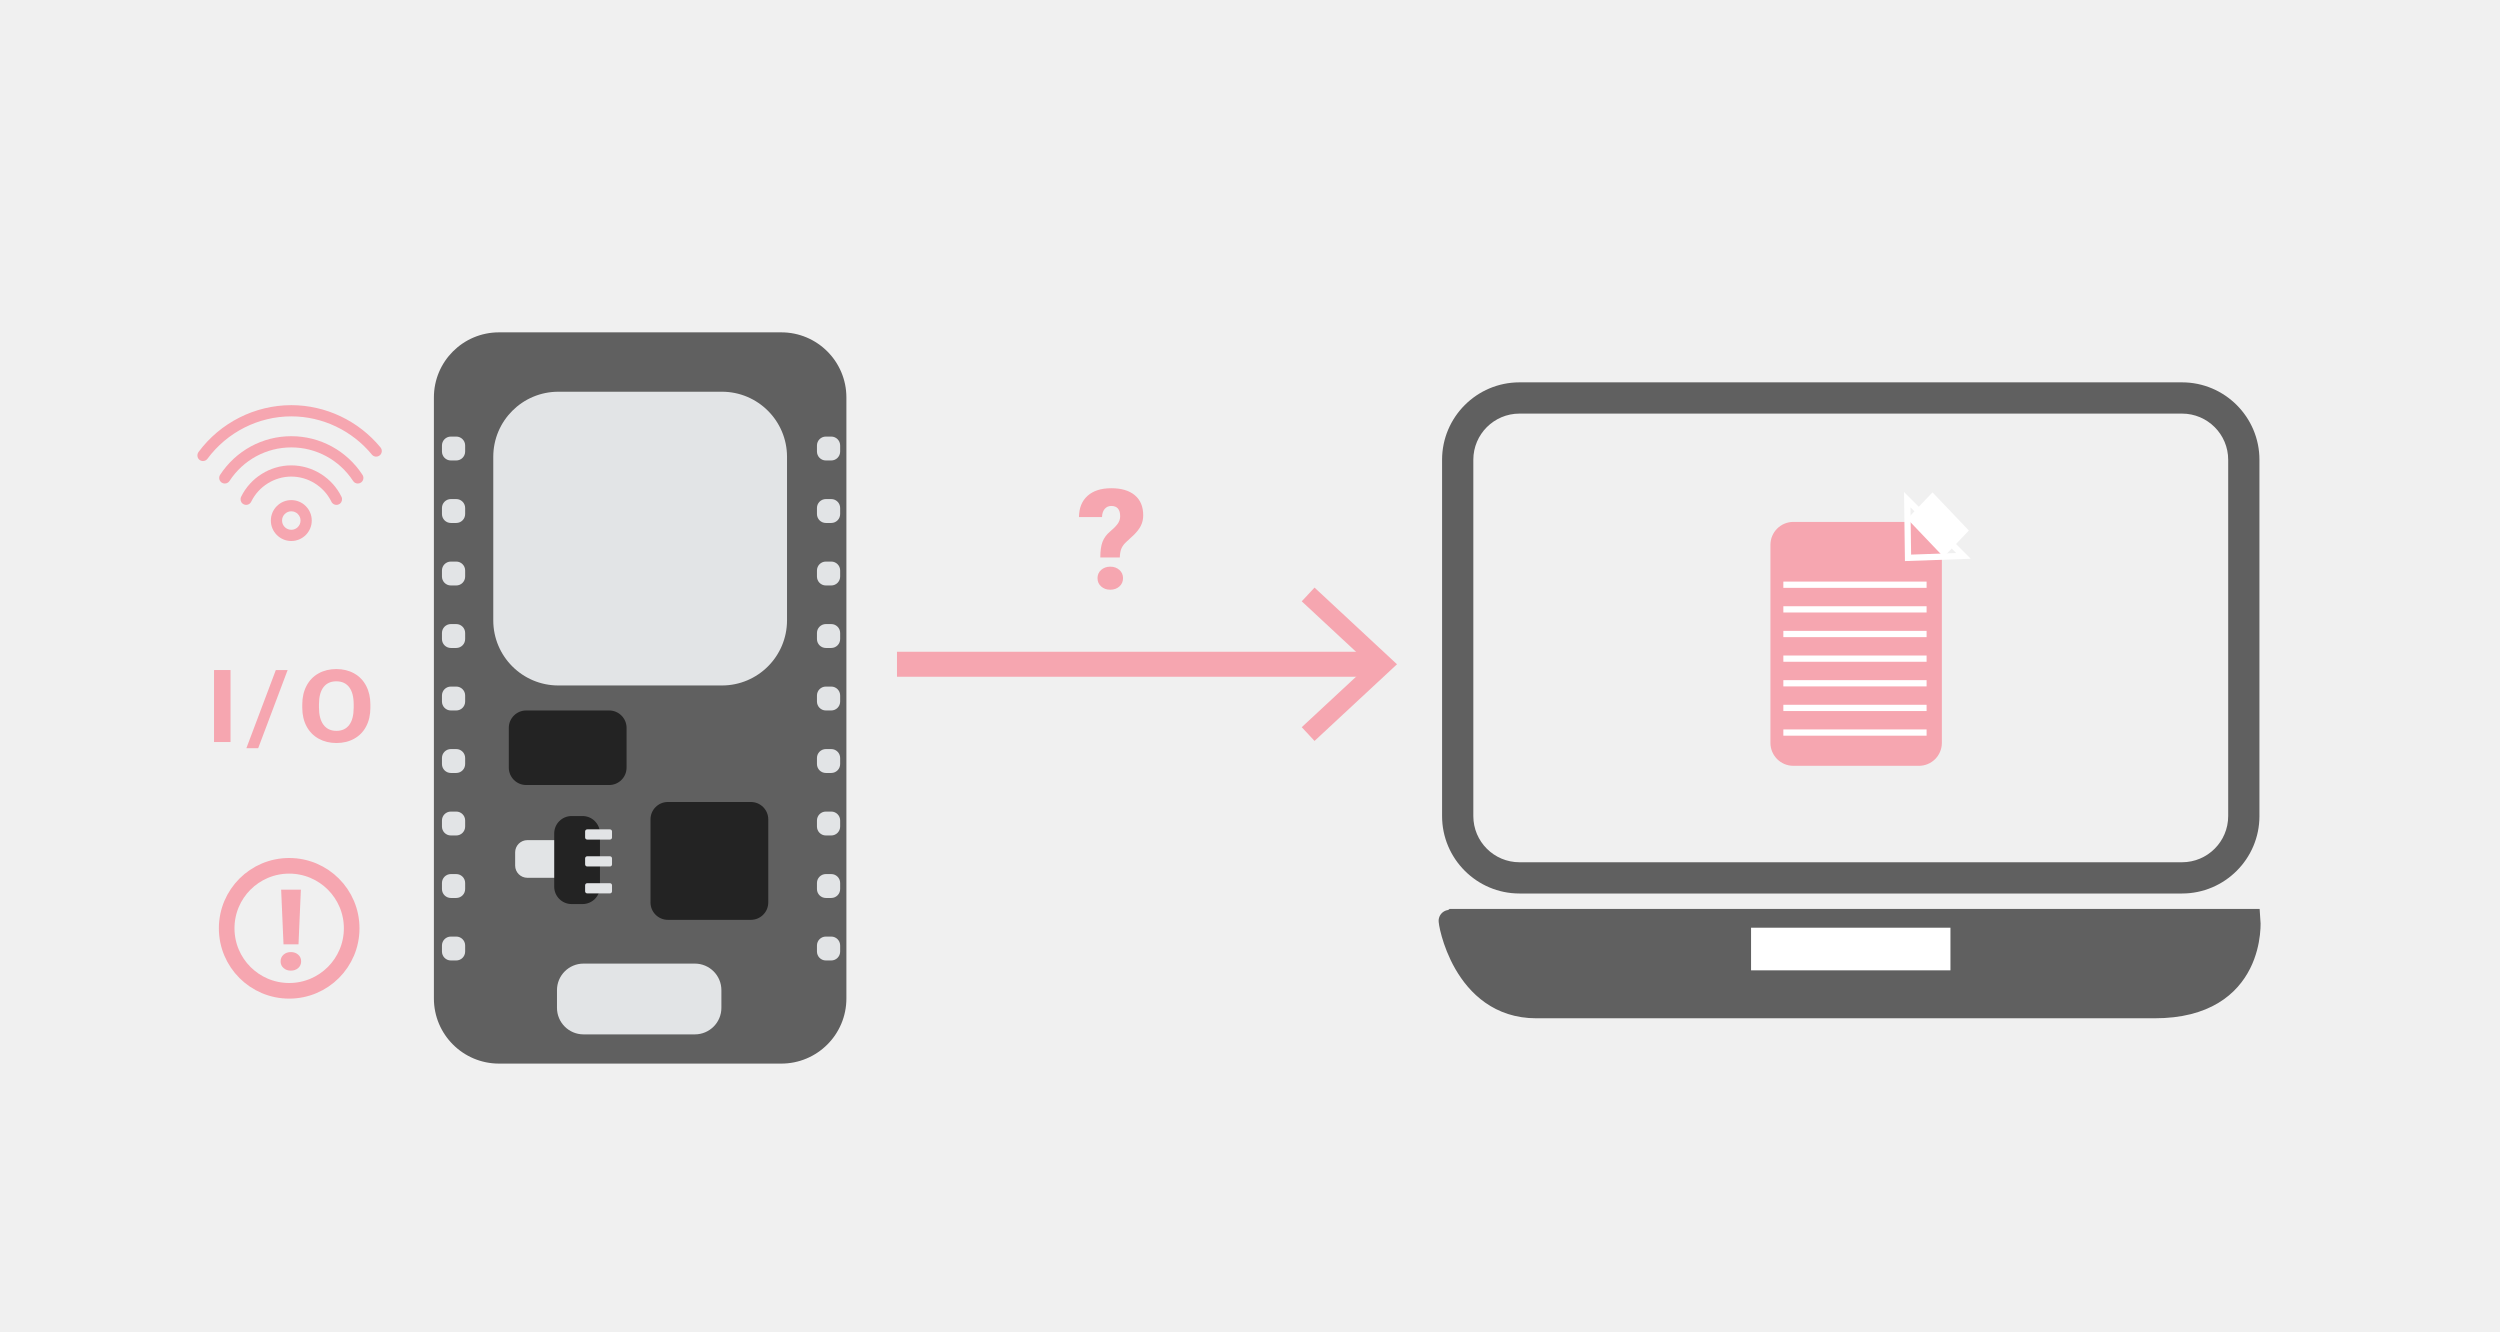
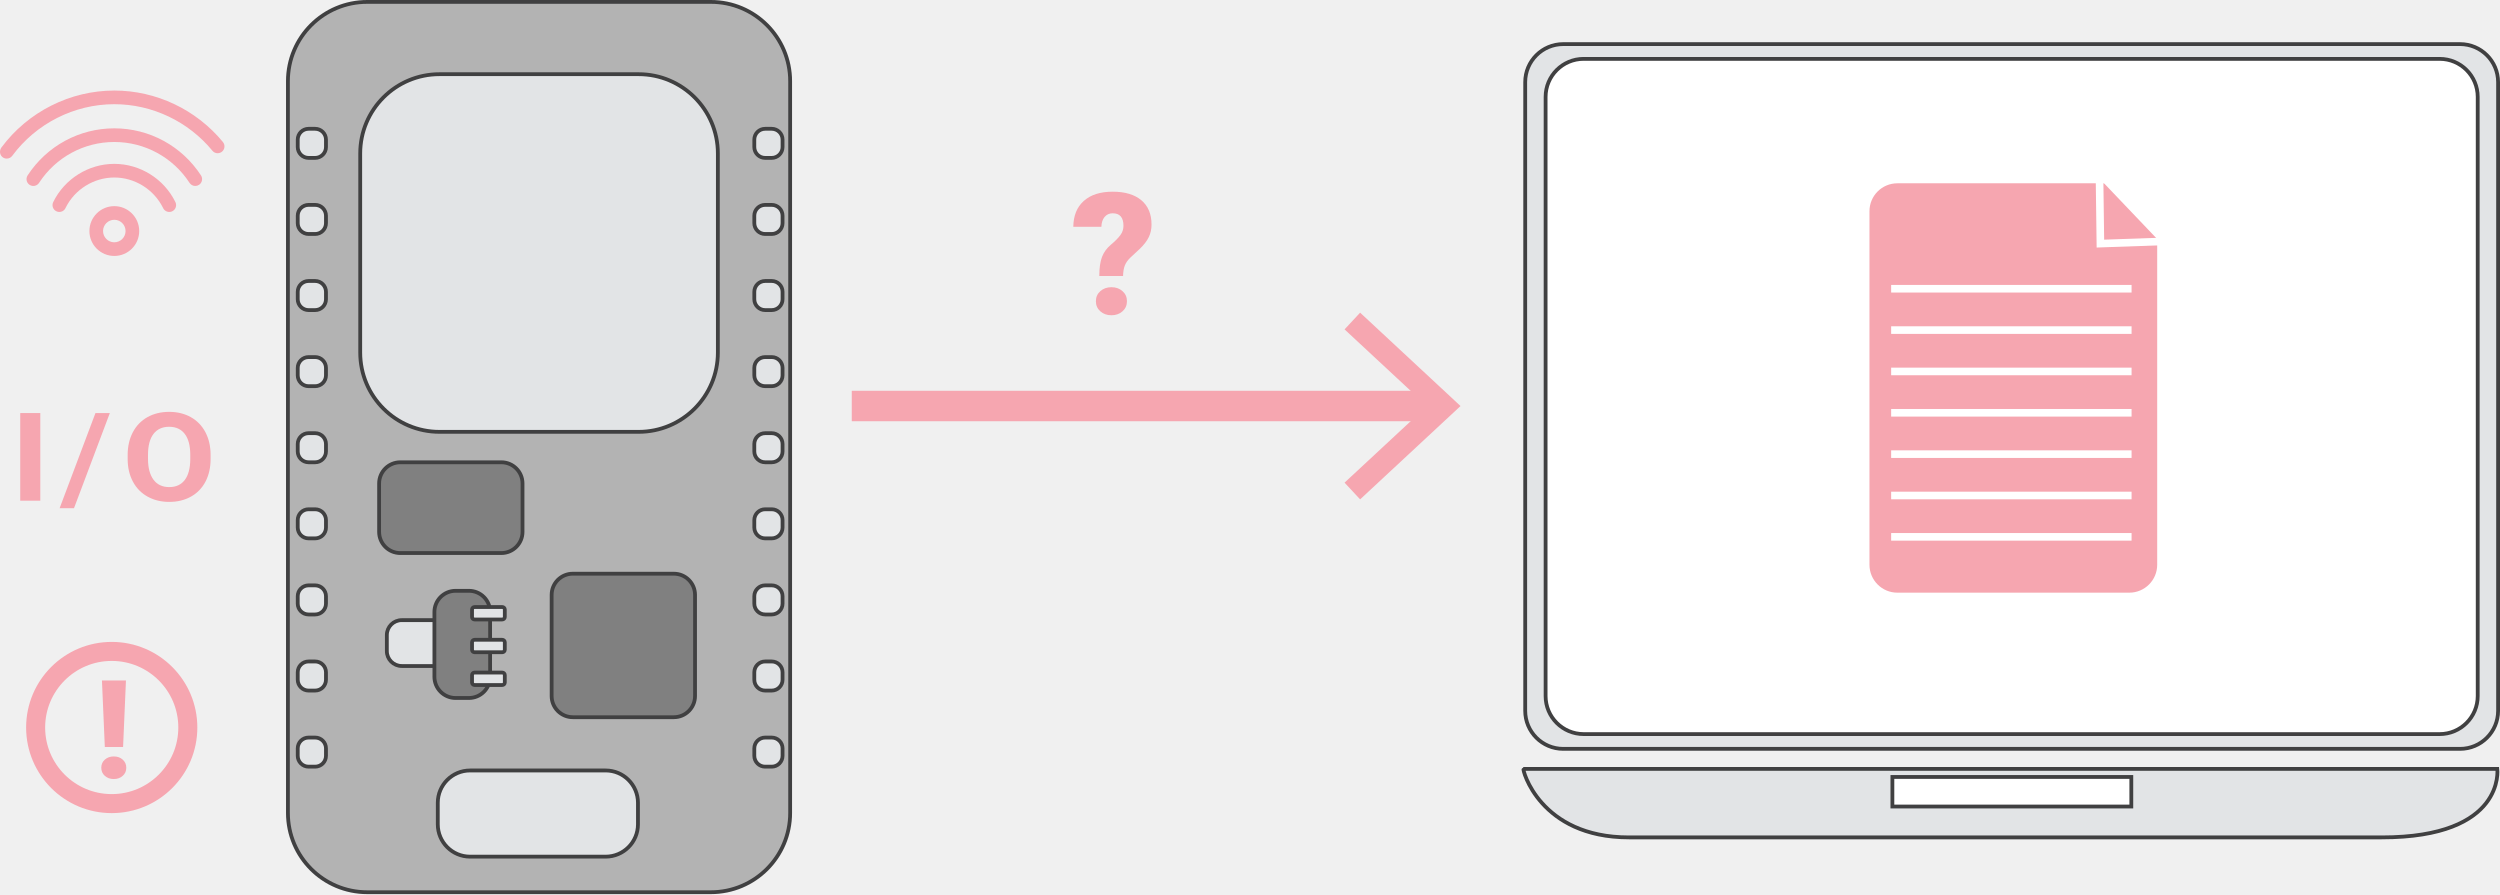
- <svg xmlns="http://www.w3.org/2000/svg" id="slide_1" viewBox="0 0 800 426">
+ <svg xmlns="http://www.w3.org/2000/svg" id="Layer_2" viewBox="0 0 657.068 235">
  <defs>
-     <style>.cls-1{fill:#fff;}.cls-2{fill:#e2e4e6;}.cls-3{fill:#232323;}.cls-4{stroke:#fff;stroke-width:2px;}.cls-4,.cls-5,.cls-6,.cls-7{stroke-miterlimit:10;}.cls-4,.cls-5,.cls-7{fill:none;}.cls-8{fill:#f6a6b0;}.cls-5{stroke-width:8px;}.cls-5,.cls-7{stroke:#f6a6b0;}.cls-6{stroke:#606060;stroke-width:7px;}.cls-6,.cls-9{fill:#606060;}.cls-7{stroke-width:5px;}</style>
+     <style>.cls-1,.cls-2{fill:#fff;}.cls-3{fill:#404041;}.cls-4{fill:#b3b3b3;}.cls-4,.cls-5,.cls-6,.cls-2,.cls-7,.cls-8,.cls-9{stroke-miterlimit:10;}.cls-4,.cls-6,.cls-2,.cls-8{stroke:#404041;}.cls-5{stroke:#fff;stroke-width:2px;}.cls-5,.cls-7,.cls-9{fill:none;}.cls-6{fill:#e2e4e6;}.cls-10{fill:#f6a6b0;}.cls-7{stroke-width:8px;}.cls-7,.cls-9{stroke:#f6a6b0;}.cls-8{fill:gray;}.cls-9{stroke-width:5px;}</style>
  </defs>
-   <g>
+   <g id="slide_1">
    <g>
-       <path class="cls-6" d="M463.868,294.355h255.99s2.279,27.996-30.384,27.996h-197.879c-23.548,0-28.106-27.996-27.726-27.996Z" />
-       <rect class="cls-1" x="560.338" y="296.868" width="63.807" height="13.639" />
+       <g>
+         <path class="cls-6" d="M400.418,202.091h255.945s2.278,18-30.379,18h-197.845c-23.544,0-28.101-18-27.721-18Z" />
+         <g>
+           <rect class="cls-1" x="497.372" y="204.206" width="62.796" height="7.769" />
+           <path class="cls-3" d="M559.668,204.707v6.769h-61.796v-6.769h61.796m1-1h-63.796v8.769h63.796v-8.769h0Z" />
+         </g>
+       </g>
+       <rect class="cls-6" x="400.866" y="11.591" width="255.702" height="185.231" rx="10" ry="10" />
+       <rect class="cls-2" x="406.225" y="15.473" width="244.985" height="177.467" rx="10" ry="10" />
    </g>
-     <path class="cls-9" d="M698.243,132.351c8.162,0,14.778,6.616,14.778,14.778v114.014c0,8.162-6.617,14.778-14.778,14.778h-212.001c-8.162,0-14.778-6.616-14.778-14.778v-114.014c0-8.162,6.616-14.778,14.778-14.778h212.001m0-10h-212.001c-13.663,0-24.778,11.115-24.778,24.778v114.014c0,13.663,11.115,24.778,24.778,24.778h212.001c13.663,0,24.778-11.115,24.778-24.778v-114.014c0-13.663-11.115-24.778-24.778-24.778h0Z" />
-   </g>
-   <rect class="cls-9" x="138.846" y="106.351" width="132" height="234" rx="20.834" ry="20.834" />
-   <rect class="cls-2" x="157.846" y="125.351" width="94" height="94" rx="20.834" ry="20.834" />
-   <rect class="cls-2" x="178.234" y="308.351" width="52.612" height="22.652" rx="8.495" ry="8.495" />
-   <rect class="cls-2" x="141.426" y="299.702" width="7.421" height="7.649" rx="2.85" ry="2.85" />
-   <rect class="cls-2" x="141.426" y="279.702" width="7.421" height="7.649" rx="2.85" ry="2.85" />
-   <rect class="cls-2" x="141.426" y="259.702" width="7.421" height="7.649" rx="2.85" ry="2.85" />
-   <rect class="cls-2" x="141.426" y="239.702" width="7.421" height="7.649" rx="2.85" ry="2.85" />
-   <rect class="cls-2" x="141.426" y="219.702" width="7.421" height="7.649" rx="2.85" ry="2.85" />
-   <rect class="cls-2" x="141.426" y="199.702" width="7.421" height="7.649" rx="2.85" ry="2.85" />
-   <rect class="cls-2" x="141.426" y="179.702" width="7.421" height="7.649" rx="2.85" ry="2.85" />
-   <rect class="cls-2" x="141.426" y="159.702" width="7.421" height="7.649" rx="2.85" ry="2.85" />
-   <rect class="cls-2" x="141.426" y="139.702" width="7.421" height="7.649" rx="2.85" ry="2.85" />
-   <rect class="cls-2" x="261.426" y="299.702" width="7.421" height="7.649" rx="2.85" ry="2.85" />
-   <rect class="cls-2" x="261.426" y="279.702" width="7.421" height="7.649" rx="2.85" ry="2.85" />
-   <rect class="cls-2" x="261.426" y="259.702" width="7.421" height="7.649" rx="2.85" ry="2.85" />
-   <rect class="cls-2" x="261.426" y="239.702" width="7.421" height="7.649" rx="2.85" ry="2.85" />
-   <rect class="cls-2" x="261.426" y="219.702" width="7.421" height="7.649" rx="2.85" ry="2.85" />
-   <rect class="cls-2" x="261.426" y="199.702" width="7.421" height="7.649" rx="2.85" ry="2.85" />
-   <rect class="cls-2" x="261.426" y="179.702" width="7.421" height="7.649" rx="2.85" ry="2.85" />
-   <rect class="cls-2" x="261.426" y="159.702" width="7.421" height="7.649" rx="2.85" ry="2.85" />
-   <rect class="cls-2" x="261.426" y="139.702" width="7.421" height="7.649" rx="2.85" ry="2.85" />
-   <g>
    <g>
-       <rect class="cls-2" x="164.846" y="268.839" width="24.972" height="12.056" rx="3.919" ry="3.919" transform="translate(354.6651 549.7346) rotate(-180)" />
-       <rect class="cls-3" x="170.583" y="267.897" width="28.17" height="14.639" rx="5.57" ry="5.57" transform="translate(-90.5495 459.8843) rotate(-90)" />
+       <rect class="cls-4" x="75.674" y=".5" width="132" height="234" rx="20.834" ry="20.834" />
+       <rect class="cls-6" x="94.674" y="19.5" width="94" height="94" rx="20.834" ry="20.834" />
+       <rect class="cls-6" x="115.061" y="202.5" width="52.612" height="22.652" rx="8.495" ry="8.495" />
+       <rect class="cls-6" x="78.253" y="193.851" width="7.421" height="7.649" rx="2.85" ry="2.85" />
+       <rect class="cls-6" x="78.253" y="173.851" width="7.421" height="7.649" rx="2.85" ry="2.85" />
+       <rect class="cls-6" x="78.253" y="153.851" width="7.421" height="7.649" rx="2.85" ry="2.85" />
+       <rect class="cls-6" x="78.253" y="133.851" width="7.421" height="7.649" rx="2.85" ry="2.85" />
+       <rect class="cls-6" x="78.253" y="113.851" width="7.421" height="7.649" rx="2.85" ry="2.85" />
+       <rect class="cls-6" x="78.253" y="93.851" width="7.421" height="7.649" rx="2.85" ry="2.85" />
+       <rect class="cls-6" x="78.253" y="73.851" width="7.421" height="7.649" rx="2.85" ry="2.85" />
+       <rect class="cls-6" x="78.253" y="53.851" width="7.421" height="7.649" rx="2.85" ry="2.85" />
+       <rect class="cls-6" x="78.253" y="33.851" width="7.421" height="7.649" rx="2.85" ry="2.85" />
+       <rect class="cls-6" x="198.253" y="193.851" width="7.421" height="7.649" rx="2.85" ry="2.85" />
+       <rect class="cls-6" x="198.253" y="173.851" width="7.421" height="7.649" rx="2.85" ry="2.85" />
+       <rect class="cls-6" x="198.253" y="153.851" width="7.421" height="7.649" rx="2.85" ry="2.85" />
+       <rect class="cls-6" x="198.253" y="133.851" width="7.421" height="7.649" rx="2.85" ry="2.85" />
+       <rect class="cls-6" x="198.253" y="113.851" width="7.421" height="7.649" rx="2.85" ry="2.85" />
+       <rect class="cls-6" x="198.253" y="93.851" width="7.421" height="7.649" rx="2.85" ry="2.85" />
+       <rect class="cls-6" x="198.253" y="73.851" width="7.421" height="7.649" rx="2.85" ry="2.85" />
+       <rect class="cls-6" x="198.253" y="53.851" width="7.421" height="7.649" rx="2.85" ry="2.85" />
+       <rect class="cls-6" x="198.253" y="33.851" width="7.421" height="7.649" rx="2.85" ry="2.85" />
+       <g>
+         <g>
+           <rect class="cls-6" x="101.674" y="162.988" width="24.972" height="12.056" rx="3.919" ry="3.919" transform="translate(228.3195 338.0322) rotate(-180)" />
+           <rect class="cls-8" x="107.41" y="162.046" width="28.17" height="14.639" rx="5.57" ry="5.57" transform="translate(-47.8712 290.8603) rotate(-90)" />
+         </g>
+         <rect class="cls-6" x="124.062" y="176.766" width="8.611" height="3.271" rx=".669" ry=".669" transform="translate(256.7361 356.8034) rotate(-180)" />
+         <rect class="cls-6" x="124.062" y="168.155" width="8.611" height="3.271" rx=".669" ry=".669" transform="translate(256.7361 339.5812) rotate(-180)" />
+         <rect class="cls-6" x="124.062" y="159.544" width="8.611" height="3.271" rx=".669" ry=".669" transform="translate(256.7361 322.359) rotate(-180)" />
+       </g>
+       <rect class="cls-8" x="144.971" y="150.798" width="37.717" height="37.687" rx="5.57" ry="5.57" transform="translate(-5.8115 333.4715) rotate(-90)" />
+       <rect class="cls-8" x="106.558" y="114.585" width="23.857" height="37.687" rx="5.57" ry="5.57" transform="translate(-14.9419 251.9147) rotate(-90)" />
    </g>
-     <rect class="cls-2" x="187.235" y="282.617" width="8.611" height="3.271" rx=".669" ry=".669" transform="translate(383.0818 568.5058) rotate(-180)" />
-     <rect class="cls-2" x="187.235" y="274.006" width="8.611" height="3.271" rx=".669" ry=".669" transform="translate(383.0818 551.2836) rotate(-180)" />
-     <rect class="cls-2" x="187.235" y="265.395" width="8.611" height="3.271" rx=".669" ry=".669" transform="translate(383.0818 534.0614) rotate(-180)" />
-   </g>
-   <rect class="cls-3" x="208.144" y="256.649" width="37.717" height="37.687" rx="5.57" ry="5.57" transform="translate(-48.4899 502.4955) rotate(-90)" />
-   <rect class="cls-3" x="169.731" y="220.436" width="23.857" height="37.687" rx="5.57" ry="5.57" transform="translate(-57.6203 420.9387) rotate(-90)" />
-   <g>
-     <line class="cls-5" x1="287.038" y1="212.56" x2="440.531" y2="212.56" />
-     <polygon class="cls-8" points="420.65 237.099 416.557 232.705 438.228 212.566 416.557 192.422 420.65 188.027 447.038 212.566 420.65 237.099" />
-   </g>
-   <g>
-     <path class="cls-8" d="M93.216,160.03c-3.61,0-6.546,2.936-6.546,6.546s2.936,6.546,6.546,6.546,6.546-2.936,6.546-6.546-2.937-6.546-6.546-6.546Zm0,9.504c-1.631,0-2.958-1.327-2.958-2.958s1.327-2.958,2.958-2.958,2.958,1.327,2.958,2.958-1.327,2.958-2.958,2.958Z" />
-     <path class="cls-8" d="M93.216,129.649c-11.623,0-22.703,5.588-29.659,14.954-.581,.782-.506,1.903,.245,2.522,.337,.278,.741,.411,1.142,.411,.55,0,1.093-.252,1.444-.728,6.279-8.498,16.308-13.572,26.828-13.572,9.958,0,19.477,4.546,25.791,12.24,.602,.734,1.679,.858,2.442,.294h0c.831-.614,.968-1.796,.312-2.594-6.992-8.504-17.525-13.528-28.545-13.528Z" />
-     <path class="cls-8" d="M93.216,139.582c-9.209,0-17.726,4.625-22.782,12.371-.541,.83-.308,1.941,.522,2.483,.829,.542,1.941,.308,2.483-.522,4.391-6.727,11.784-10.744,19.777-10.744s15.386,4.016,19.777,10.744c.344,.527,.918,.814,1.504,.814,.336,0,.676-.094,.979-.292,.83-.541,1.063-1.653,.522-2.483-5.056-7.746-13.573-12.371-22.782-12.371Z" />
-     <path class="cls-8" d="M93.216,148.918c-6.778,0-13.082,3.947-16.052,10.04-.361,.722-.194,1.601,.405,2.141,.736,.663,1.871,.603,2.534-.133,.14-.155,.248-.329,.324-.512,2.399-4.832,7.407-7.948,12.789-7.948,5.376,0,10.379,3.11,12.789,7.949,.076,.183,.184,.355,.324,.511,.354,.394,.843,.594,1.334,.594,.428,0,.857-.152,1.2-.46,.595-.535,.764-1.405,.413-2.125-2.978-6.109-9.282-10.056-16.059-10.056Z" />
-   </g>
-   <path class="cls-8" d="M352.098,178.387c0-2.124,.24-3.802,.721-5.031s1.258-2.295,2.335-3.197,1.895-1.728,2.456-2.478c.56-.749,.84-1.574,.84-2.477,0-2.197-.946-3.296-2.837-3.296-.873,0-1.579,.32-2.117,.96-.539,.641-.822,1.506-.852,2.598h-7.377c.029-2.91,.945-5.177,2.75-6.799,1.804-1.622,4.336-2.434,7.596-2.434,3.244,0,5.758,.749,7.54,2.248s2.674,3.631,2.674,6.394c0,1.208-.24,2.307-.72,3.296-.48,.99-1.252,2.001-2.313,3.034l-2.511,2.335c-.713,.685-1.208,1.386-1.483,2.106-.277,.72-.43,1.634-.459,2.739h-6.242Zm-.894,6.635c0-1.076,.389-1.961,1.168-2.651,.778-.691,1.749-1.037,2.913-1.037s2.136,.346,2.914,1.037c.778,.69,1.168,1.575,1.168,2.651,0,1.077-.39,1.961-1.168,2.652-.778,.69-1.75,1.036-2.914,1.036s-2.135-.346-2.913-1.036c-.779-.691-1.168-1.575-1.168-2.652Z" />
-   <g>
-     <path class="cls-8" d="M73.767,237.448h-5.273v-23.034h5.273v23.034Z" />
-     <path class="cls-8" d="M82.619,239.426h-3.779l9.422-25.012h3.779l-9.422,25.012Z" />
-     <path class="cls-8" d="M118.524,226.453c0,2.268-.445,4.256-1.336,5.964-.891,1.709-2.165,3.027-3.823,3.955-1.658,.929-3.56,1.393-5.704,1.393-2.121,0-4.014-.459-5.678-1.376-1.664-.918-2.953-2.228-3.867-3.932s-1.377-3.662-1.389-5.877v-1.14c0-2.268,.454-4.264,1.362-5.987,.908-1.725,2.191-3.049,3.85-3.972s3.554-1.384,5.686-1.384,4.028,.461,5.686,1.384,2.941,2.247,3.85,3.972c.908,1.724,1.362,3.715,1.362,5.972v1.028Zm-5.344-1.044c0-2.415-.48-4.25-1.441-5.506-.961-1.255-2.332-1.883-4.113-1.883-1.77,0-3.135,.62-4.096,1.859s-1.447,3.056-1.459,5.45v1.123c0,2.352,.48,4.177,1.441,5.474,.961,1.298,2.344,1.946,4.148,1.946,1.77,0,3.129-.625,4.078-1.875s1.43-3.071,1.441-5.466v-1.123Z" />
-   </g>
-   <g>
-     <path class="cls-8" d="M89.791,307.633c0-.867,.314-1.579,.94-2.136s1.409-.835,2.347-.835,1.72,.278,2.347,.835,.94,1.269,.94,2.136-.314,1.579-.94,2.136-1.409,.835-2.347,.835-1.72-.278-2.347-.835-.94-1.269-.94-2.136Zm5.731-5.449h-4.799l-.756-17.49h6.311l-.756,17.49Z" />
-     <circle class="cls-7" cx="92.538" cy="297.06" r="20" />
-   </g>
-   <g>
-     <rect class="cls-8" x="566.538" y="167.01" width="54.858" height="78.051" rx="7.335" ry="7.335" />
-     <polygon class="cls-1" points="630.038 169.769 618.401 157.56 610.328 166.03 621.965 178.238 630.038 169.769" />
-     <polygon class="cls-4" points="610.567 178.509 628.307 177.882 610.319 159.889 610.567 178.509" />
-     <line class="cls-4" x1="570.671" y1="187.113" x2="616.511" y2="187.113" />
-     <line class="cls-4" x1="570.671" y1="194.997" x2="616.511" y2="194.997" />
-     <line class="cls-4" x1="570.671" y1="202.881" x2="616.511" y2="202.881" />
-     <line class="cls-4" x1="570.671" y1="210.765" x2="616.511" y2="210.765" />
-     <line class="cls-4" x1="570.671" y1="218.649" x2="616.511" y2="218.649" />
-     <line class="cls-4" x1="570.671" y1="226.533" x2="616.511" y2="226.533" />
-     <line class="cls-4" x1="570.671" y1="234.417" x2="616.511" y2="234.417" />
+     <g>
+       <line class="cls-7" x1="223.865" y1="106.709" x2="377.358" y2="106.709" />
+       <polygon class="cls-10" points="357.477 131.248 353.384 126.854 375.055 106.715 353.384 86.57 357.477 82.176 383.865 106.715 357.477 131.248" />
+     </g>
+     <g>
+       <path class="cls-10" d="M30.043,54.179c-3.61,0-6.546,2.936-6.546,6.546s2.936,6.546,6.546,6.546,6.546-2.936,6.546-6.546-2.937-6.546-6.546-6.546Zm0,9.504c-1.631,0-2.958-1.327-2.958-2.958s1.327-2.958,2.958-2.958,2.958,1.327,2.958,2.958-1.327,2.958-2.958,2.958Z" />
+       <path class="cls-10" d="M30.043,23.798c-11.623,0-22.703,5.588-29.659,14.954-.581,.782-.506,1.903,.245,2.522,.337,.278,.741,.411,1.142,.411,.55,0,1.093-.252,1.444-.728,6.279-8.498,16.308-13.572,26.828-13.572,9.958,0,19.477,4.546,25.791,12.24,.602,.734,1.679,.858,2.442,.294h0c.831-.614,.968-1.796,.312-2.594-6.992-8.504-17.525-13.528-28.545-13.528Z" />
+       <path class="cls-10" d="M30.043,33.73c-9.209,0-17.726,4.625-22.782,12.371-.541,.83-.308,1.941,.522,2.483,.829,.542,1.941,.308,2.483-.522,4.391-6.727,11.784-10.744,19.777-10.744s15.386,4.016,19.777,10.744c.344,.527,.918,.814,1.504,.814,.336,0,.676-.094,.979-.292,.83-.541,1.063-1.653,.522-2.483-5.056-7.746-13.573-12.371-22.782-12.371Z" />
+       <path class="cls-10" d="M30.043,43.067c-6.778,0-13.082,3.947-16.052,10.04-.361,.722-.194,1.601,.405,2.141,.736,.663,1.871,.603,2.534-.133,.14-.155,.248-.329,.324-.512,2.399-4.832,7.407-7.948,12.789-7.948,5.376,0,10.379,3.11,12.789,7.949,.076,.183,.184,.355,.324,.511,.354,.394,.843,.594,1.334,.594,.428,0,.857-.152,1.2-.46,.595-.535,.764-1.405,.413-2.125-2.978-6.109-9.282-10.056-16.059-10.056Z" />
+     </g>
+     <path class="cls-10" d="M288.925,72.536c0-2.124,.24-3.802,.721-5.031s1.258-2.295,2.335-3.197,1.895-1.728,2.456-2.478c.56-.749,.84-1.574,.84-2.477,0-2.197-.946-3.296-2.837-3.296-.873,0-1.579,.32-2.117,.96-.539,.641-.822,1.506-.852,2.598h-7.377c.029-2.91,.945-5.177,2.75-6.799,1.804-1.622,4.336-2.434,7.596-2.434,3.244,0,5.758,.749,7.54,2.248s2.674,3.631,2.674,6.394c0,1.208-.24,2.307-.72,3.296-.48,.99-1.252,2.001-2.313,3.034l-2.511,2.335c-.713,.685-1.208,1.386-1.483,2.106-.277,.72-.43,1.634-.459,2.739h-6.242Zm-.894,6.635c0-1.076,.389-1.961,1.168-2.651,.778-.691,1.749-1.037,2.913-1.037s2.136,.346,2.914,1.037c.778,.69,1.168,1.575,1.168,2.651,0,1.077-.39,1.961-1.168,2.652-.778,.69-1.75,1.036-2.914,1.036s-2.135-.346-2.913-1.036c-.779-.691-1.168-1.575-1.168-2.652Z" />
+     <g>
+       <path class="cls-10" d="M10.594,131.597H5.32v-23.034h5.273v23.034Z" />
+       <path class="cls-10" d="M19.446,133.575h-3.779l9.422-25.012h3.779l-9.422,25.012Z" />
+       <path class="cls-10" d="M55.352,120.602c0,2.268-.445,4.256-1.336,5.964-.891,1.709-2.165,3.027-3.823,3.955-1.658,.929-3.56,1.393-5.704,1.393-2.121,0-4.014-.459-5.678-1.376-1.664-.918-2.953-2.228-3.867-3.932s-1.377-3.662-1.389-5.877v-1.14c0-2.268,.454-4.264,1.362-5.987,.908-1.725,2.191-3.049,3.85-3.972s3.554-1.384,5.686-1.384,4.028,.461,5.686,1.384,2.941,2.247,3.85,3.972c.908,1.724,1.362,3.715,1.362,5.972v1.028Zm-5.344-1.044c0-2.415-.48-4.25-1.441-5.506-.961-1.255-2.332-1.883-4.113-1.883-1.77,0-3.135,.62-4.096,1.859s-1.447,3.056-1.459,5.45v1.123c0,2.352,.48,4.177,1.441,5.474,.961,1.298,2.344,1.946,4.148,1.946,1.77,0,3.129-.625,4.078-1.875s1.43-3.071,1.441-5.466v-1.123Z" />
+     </g>
+     <g>
+       <path class="cls-10" d="M26.618,201.782c0-.867,.314-1.579,.94-2.136s1.409-.835,2.347-.835,1.72,.278,2.347,.835,.94,1.269,.94,2.136-.314,1.579-.94,2.136-1.409,.835-2.347,.835-1.72-.278-2.347-.835-.94-1.269-.94-2.136Zm5.731-5.449h-4.799l-.756-17.49h6.311l-.756,17.49Z" />
+       <circle class="cls-9" cx="29.365" cy="191.209" r="20" />
+     </g>
+     <g>
+       <rect class="cls-10" x="491.347" y="48.175" width="75.623" height="107.595" rx="7.335" ry="7.335" />
+       <polygon class="cls-1" points="578.883 51.978 562.842 35.149 551.713 46.824 567.755 63.654 578.883 51.978" />
+       <polygon class="cls-5" points="552.042 64.026 576.497 63.163 551.701 38.359 552.042 64.026" />
+       <line class="cls-5" x1="497.045" y1="75.888" x2="560.236" y2="75.888" />
+       <line class="cls-5" x1="497.045" y1="86.757" x2="560.236" y2="86.757" />
+       <line class="cls-5" x1="497.045" y1="97.625" x2="560.236" y2="97.625" />
+       <line class="cls-5" x1="497.045" y1="108.493" x2="560.236" y2="108.493" />
+       <line class="cls-5" x1="497.045" y1="119.361" x2="560.236" y2="119.361" />
+       <line class="cls-5" x1="497.045" y1="130.229" x2="560.236" y2="130.229" />
+       <line class="cls-5" x1="497.045" y1="141.097" x2="560.236" y2="141.097" />
+     </g>
  </g>
</svg>
